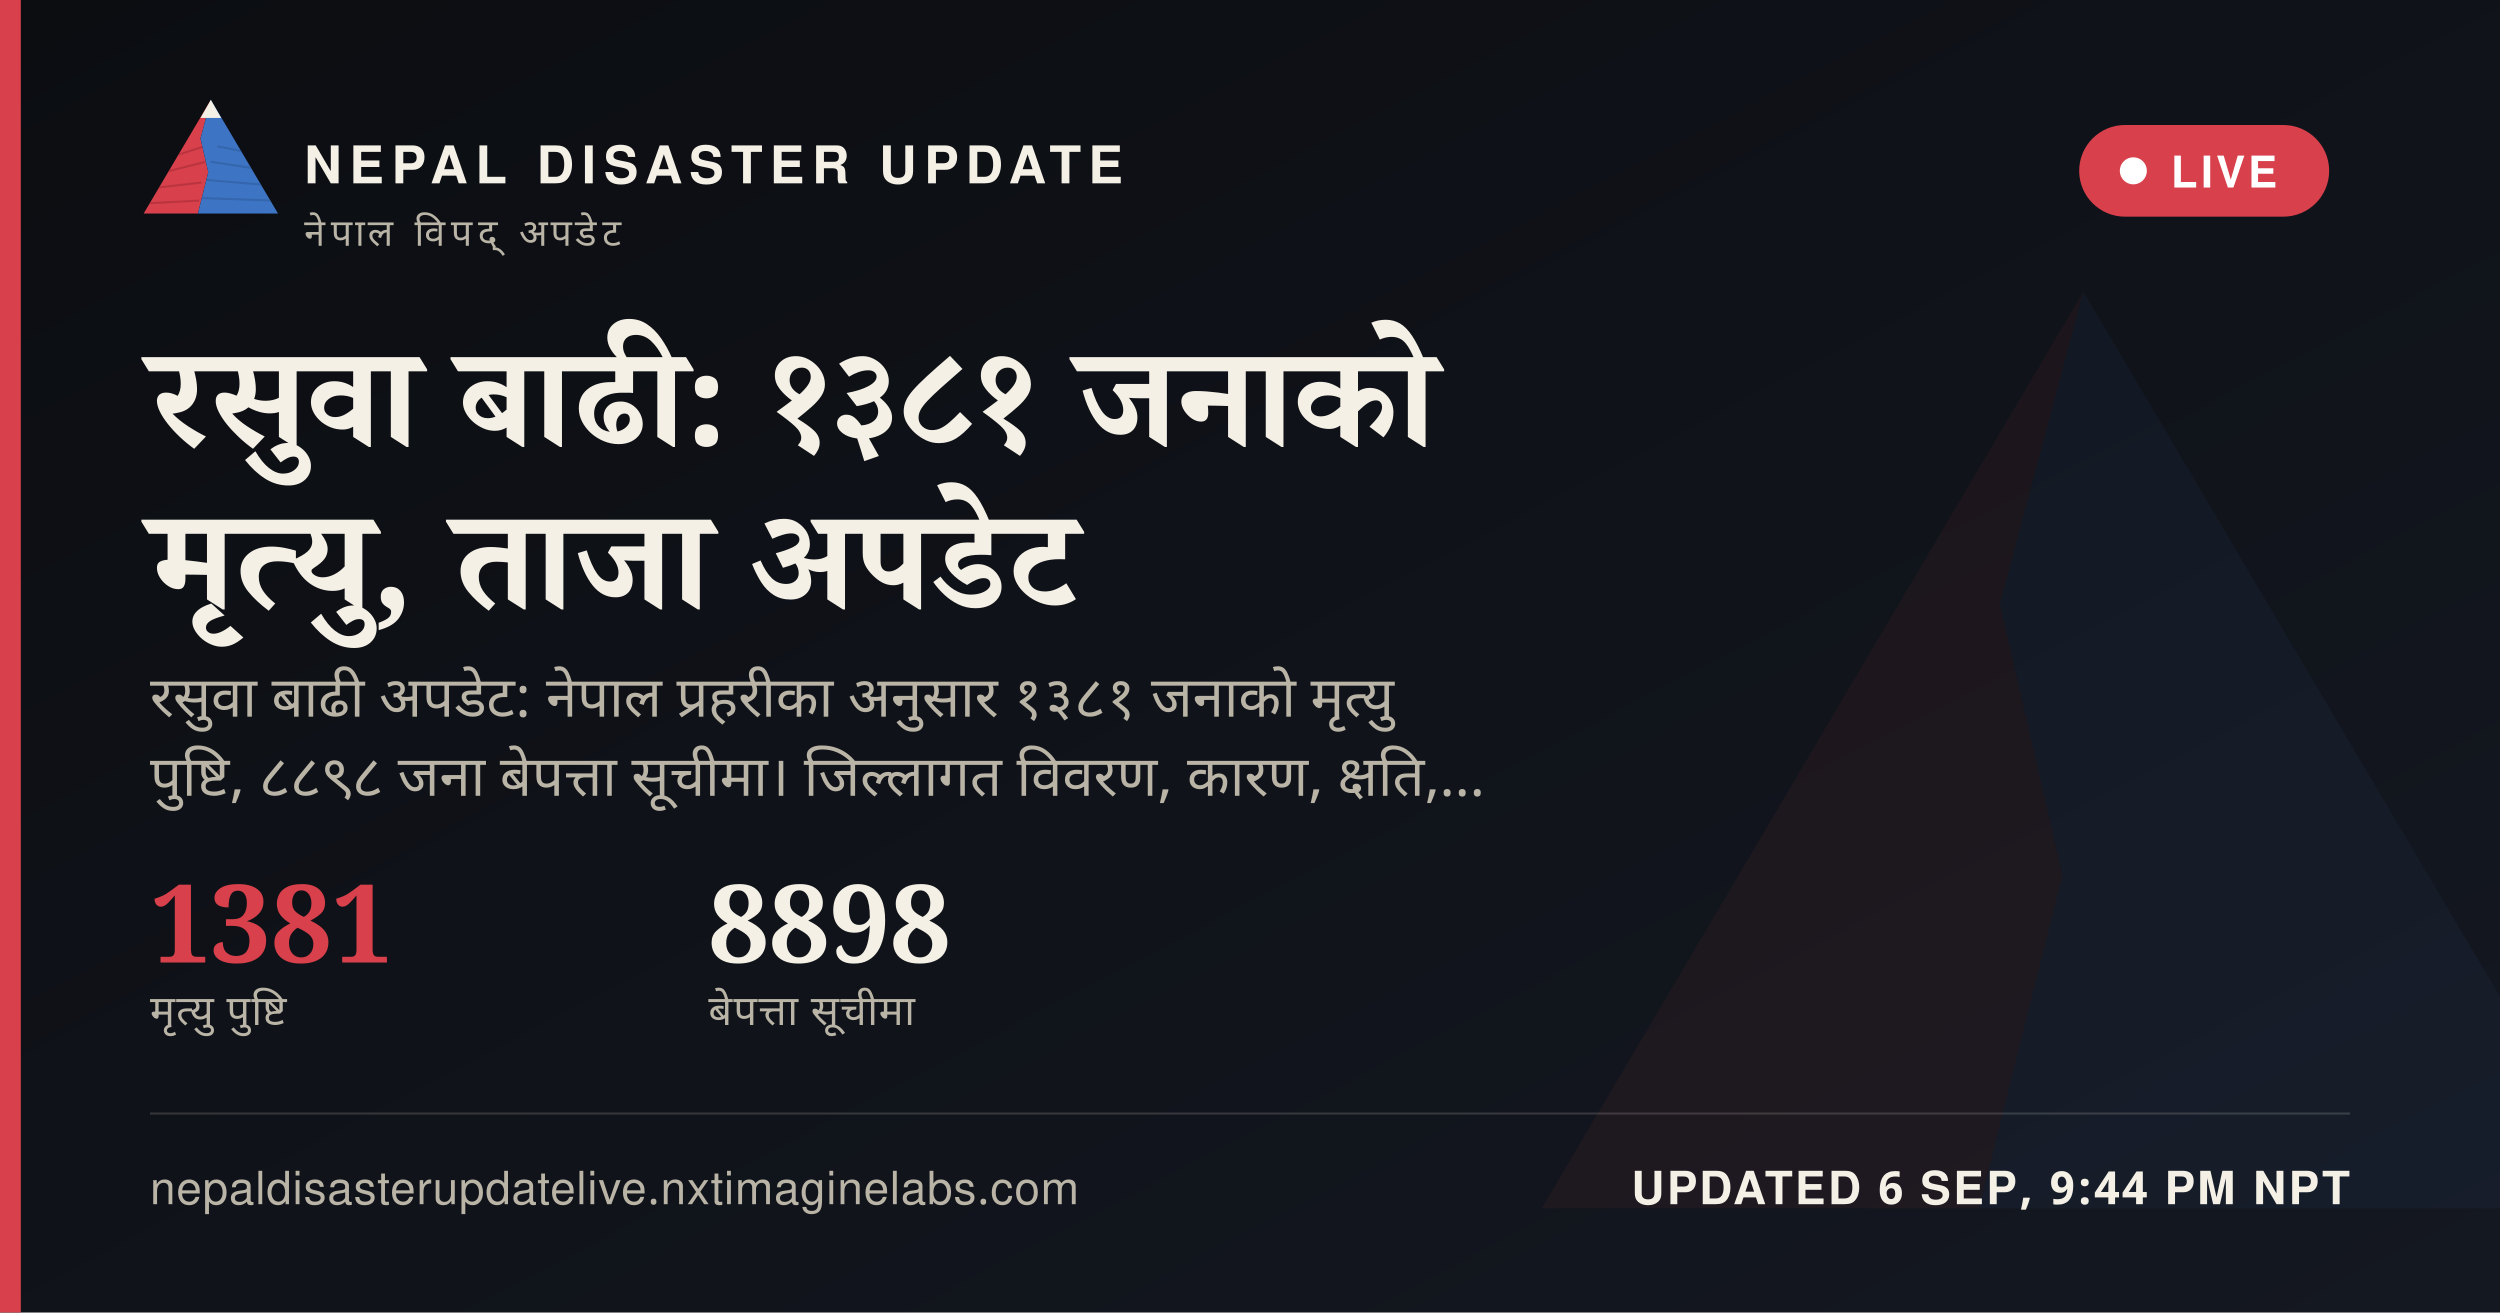
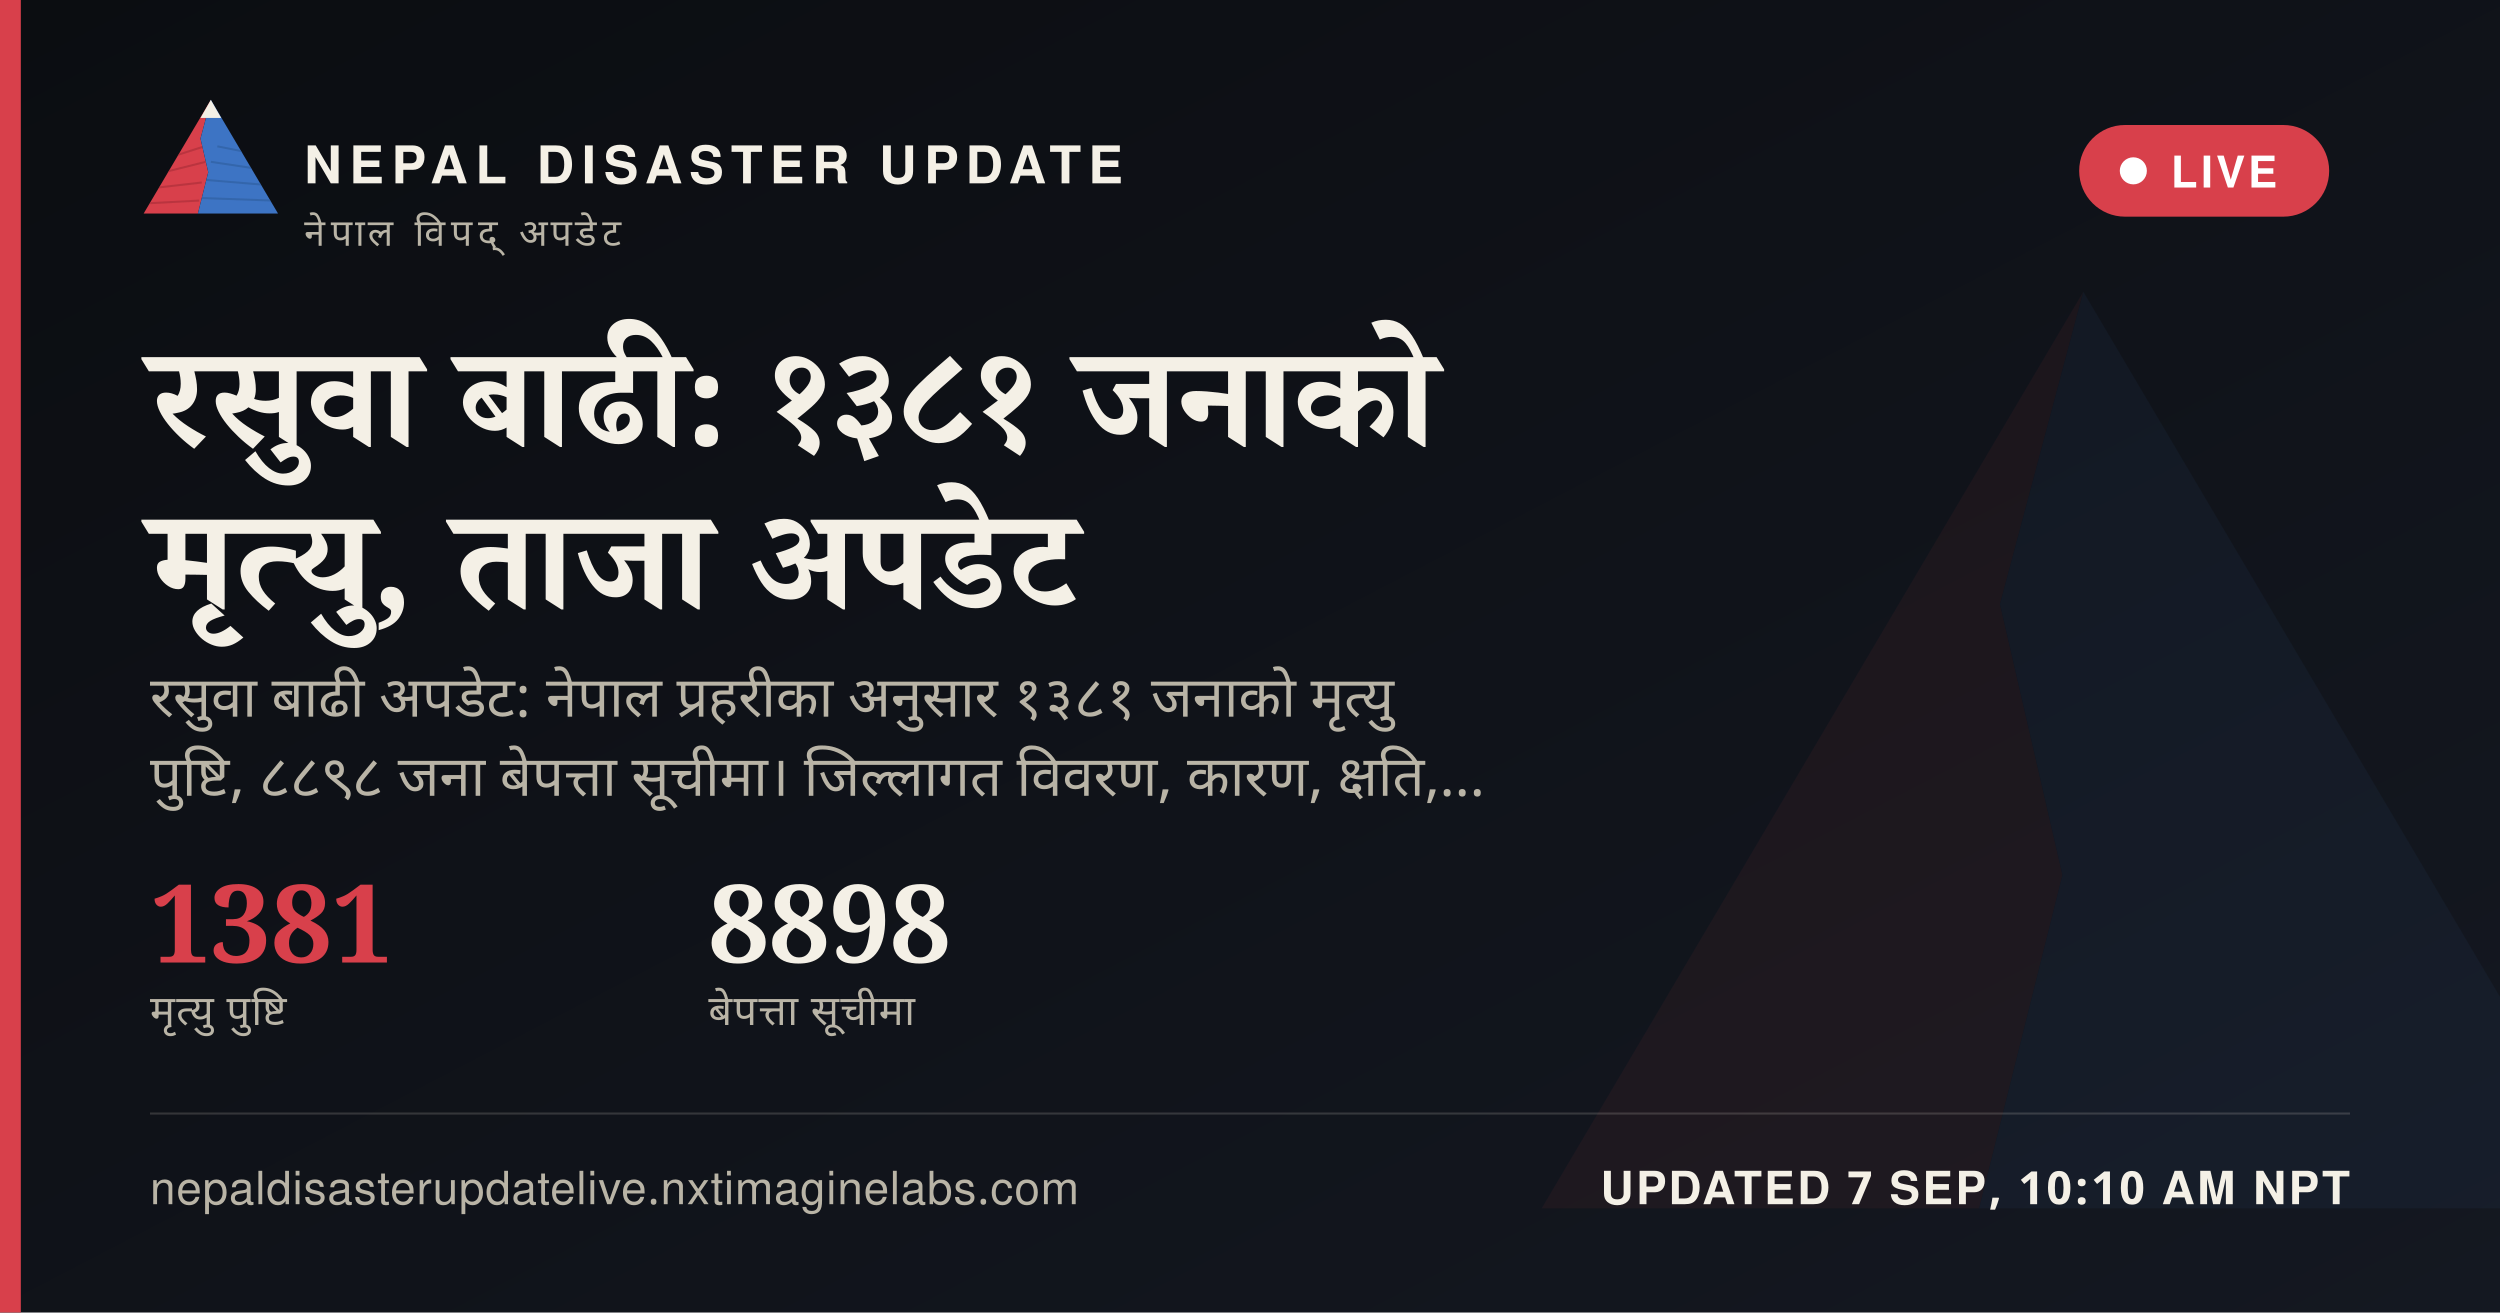
<svg xmlns="http://www.w3.org/2000/svg" width="1200" height="630" viewBox="0 0 1200 630">
  <defs>
    <linearGradient id="ogbg" x1="0" y1="0" x2="1" y2="1">
      <stop offset="0" stop-color="#0B0D11" />
      <stop offset="1" stop-color="#141821" />
    </linearGradient>
  </defs>
  <rect width="1200" height="630" fill="url(#ogbg)" />
  <g transform="translate(700,60) scale(5)" opacity="0.06">
    <polygon points="60,16 52,46 58,72 50,104 8,104" fill="#D8404B" />
    <polygon points="60,16 112,104 50,104 58,72 52,46" fill="#3D74C4" />
  </g>
  <rect x="0" y="0" width="10" height="630" fill="#D8404B" />
  <g transform="translate(64,38) scale(0.62)">
    <g>
      <defs>
        <clipPath id="ogLc">
          <polygon points="60,16 52,46 58,72 50,104 8,104" />
        </clipPath>
        <clipPath id="ogRc">
          <polygon points="60,16 112,104 50,104 58,72 52,46" />
        </clipPath>
      </defs>
      <polygon points="60,16 52,46 58,72 50,104 8,104" fill="#D8404B" />
      <g clip-path="url(#ogLc)" stroke="#A32A34" stroke-width="1.6" fill="none" opacity="0.55">
        <path d="M30,60 L55,52" />
        <path d="M24,72 L56,64" />
        <path d="M18,84 L53,80" />
        <path d="M13,96 L51,94" />
      </g>
      <polygon points="60,16 112,104 50,104 58,72 52,46" fill="#3D74C4" />
      <g clip-path="url(#ogRc)" stroke="#2A5793" stroke-width="1.6" fill="none" opacity="0.5">
        <path d="M65,52 L95,58" />
        <path d="M60,64 L100,70" />
        <path d="M56,78 L104,82" />
        <path d="M52,92 L108,94" />
      </g>
      <polygon points="60,16 52,30 68,30" fill="#F4F0E6" />
    </g>
  </g>
  <text x="146" y="88" font-family="'Public Sans', 'Noto Sans Devanagari', 'Helvetica Neue', Helvetica, Arial, sans-serif" font-size="25" font-weight="800" letter-spacing="3.6" fill="#F4F0E6">NEPAL DISASTER UPDATE</text>
  <text x="146" y="118" font-family="'Public Sans', 'Noto Sans Devanagari', 'Helvetica Neue', Helvetica, Arial, sans-serif" font-size="18" letter-spacing="2.8" fill="#B9B4A6">नेपाल विपद् अपडेट</text>
  <g>
    <rect x="998" y="60" width="120" height="44" rx="22" fill="#D8404B" stroke="none" />
    <circle cx="1024" cy="82" r="6.5" fill="#FFFFFF" />
    <text x="1042" y="90" font-family="'Public Sans', 'Noto Sans Devanagari', 'Helvetica Neue', Helvetica, Arial, sans-serif" font-size="21" font-weight="700" letter-spacing="1.6" fill="#FFFFFF">LIVE</text>
  </g>
  <text x="72" y="214" font-family="Newsreader, 'Noto Serif Devanagari', Georgia, 'Times New Roman', serif" font-size="68" font-weight="600" fill="#F4F0E6" word-spacing="14">रसुवा बाढी: १३८१ जनाको</text>
  <text x="72" y="292" font-family="Newsreader, 'Noto Serif Devanagari', Georgia, 'Times New Roman', serif" font-size="68" font-weight="600" fill="#F4F0E6" word-spacing="14">मृत्यु, ताजा अपडेट</text>
  <text x="72" y="344" font-family="'Public Sans', 'Noto Sans Devanagari', 'Helvetica Neue', Helvetica, Arial, sans-serif" font-size="27" fill="#B9B4A6" word-spacing="6">रसुवा बाढी अपडेट: नेपाल प्रहरीका अनुसार १३८१ जनाको मृत्यु</text>
  <text x="72" y="382" font-family="'Public Sans', 'Noto Sans Devanagari', 'Helvetica Neue', Helvetica, Arial, sans-serif" font-size="27" fill="#B9B4A6" word-spacing="6">पुष्टि, ८८९८ जना बेपत्ता सूचीमा। जिल्लागत विवरण, कारण, क्षति,…</text>
  <g transform="translate(72,462)">
    <text x="0" y="0" font-family="Newsreader, 'Noto Serif Devanagari', Georgia, 'Times New Roman', serif" font-size="52" font-weight="600" fill="#D8404B">1381</text>
    <text x="0" y="30" font-family="'Public Sans', 'Noto Sans Devanagari', 'Helvetica Neue', Helvetica, Arial, sans-serif" font-size="20" letter-spacing="0.6" fill="#B9B4A6">मृत्यु पुष्टि</text>
    <text x="268" y="0" font-family="Newsreader, 'Noto Serif Devanagari', Georgia, 'Times New Roman', serif" font-size="52" font-weight="600" fill="#F4F0E6">8898</text>
    <text x="268" y="30" font-family="'Public Sans', 'Noto Sans Devanagari', 'Helvetica Neue', Helvetica, Arial, sans-serif" font-size="20" letter-spacing="0.6" fill="#B9B4A6">बेपत्ता सूचीमा</text>
  </g>
  <rect x="72" y="534" width="1056" height="1" fill="rgba(244,240,230,0.16)" />
  <text x="72" y="578" font-family="'Public Sans', 'Noto Sans Devanagari', 'Helvetica Neue', Helvetica, Arial, sans-serif" font-size="22" fill="#B9B4A6" letter-spacing="0.4">nepaldisasterupdatelive.nxtimaginelabs.com</text>
-   <text x="1128" y="578" text-anchor="end" font-family="'Public Sans', 'Noto Sans Devanagari', 'Helvetica Neue', Helvetica, Arial, sans-serif" font-size="22" font-weight="700" letter-spacing="1.2" fill="#F4F0E6">UPDATED 6 SEP, 9:44 PM NPT</text>
+   <text x="1128" y="578" text-anchor="end" font-family="'Public Sans', 'Noto Sans Devanagari', 'Helvetica Neue', Helvetica, Arial, sans-serif" font-size="22" font-weight="700" letter-spacing="1.2" fill="#F4F0E6">UPDATED 7 SEP, 10:10 AM NPT</text>
</svg>
